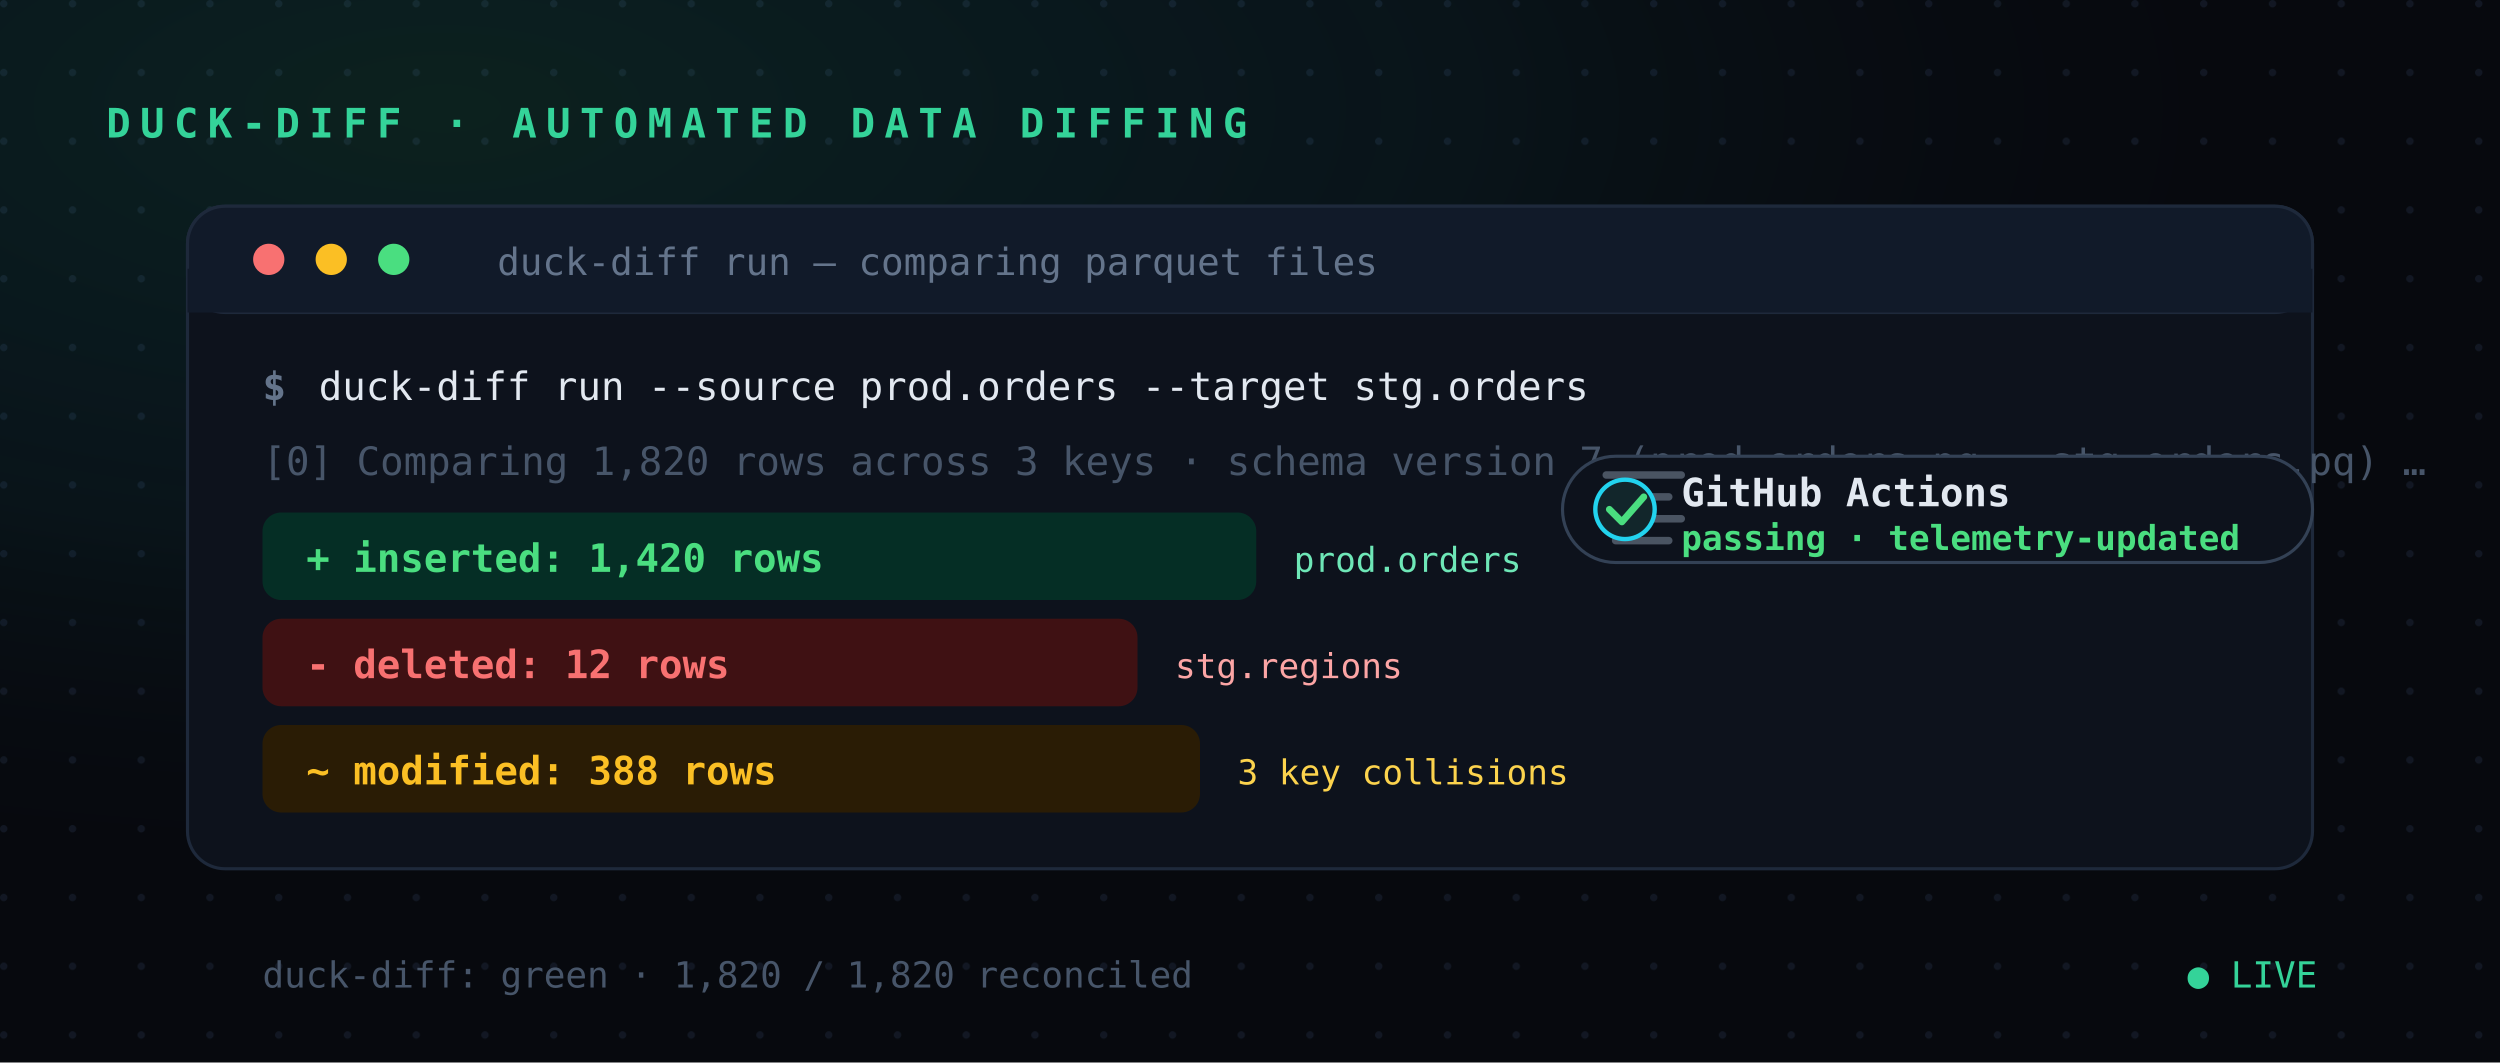
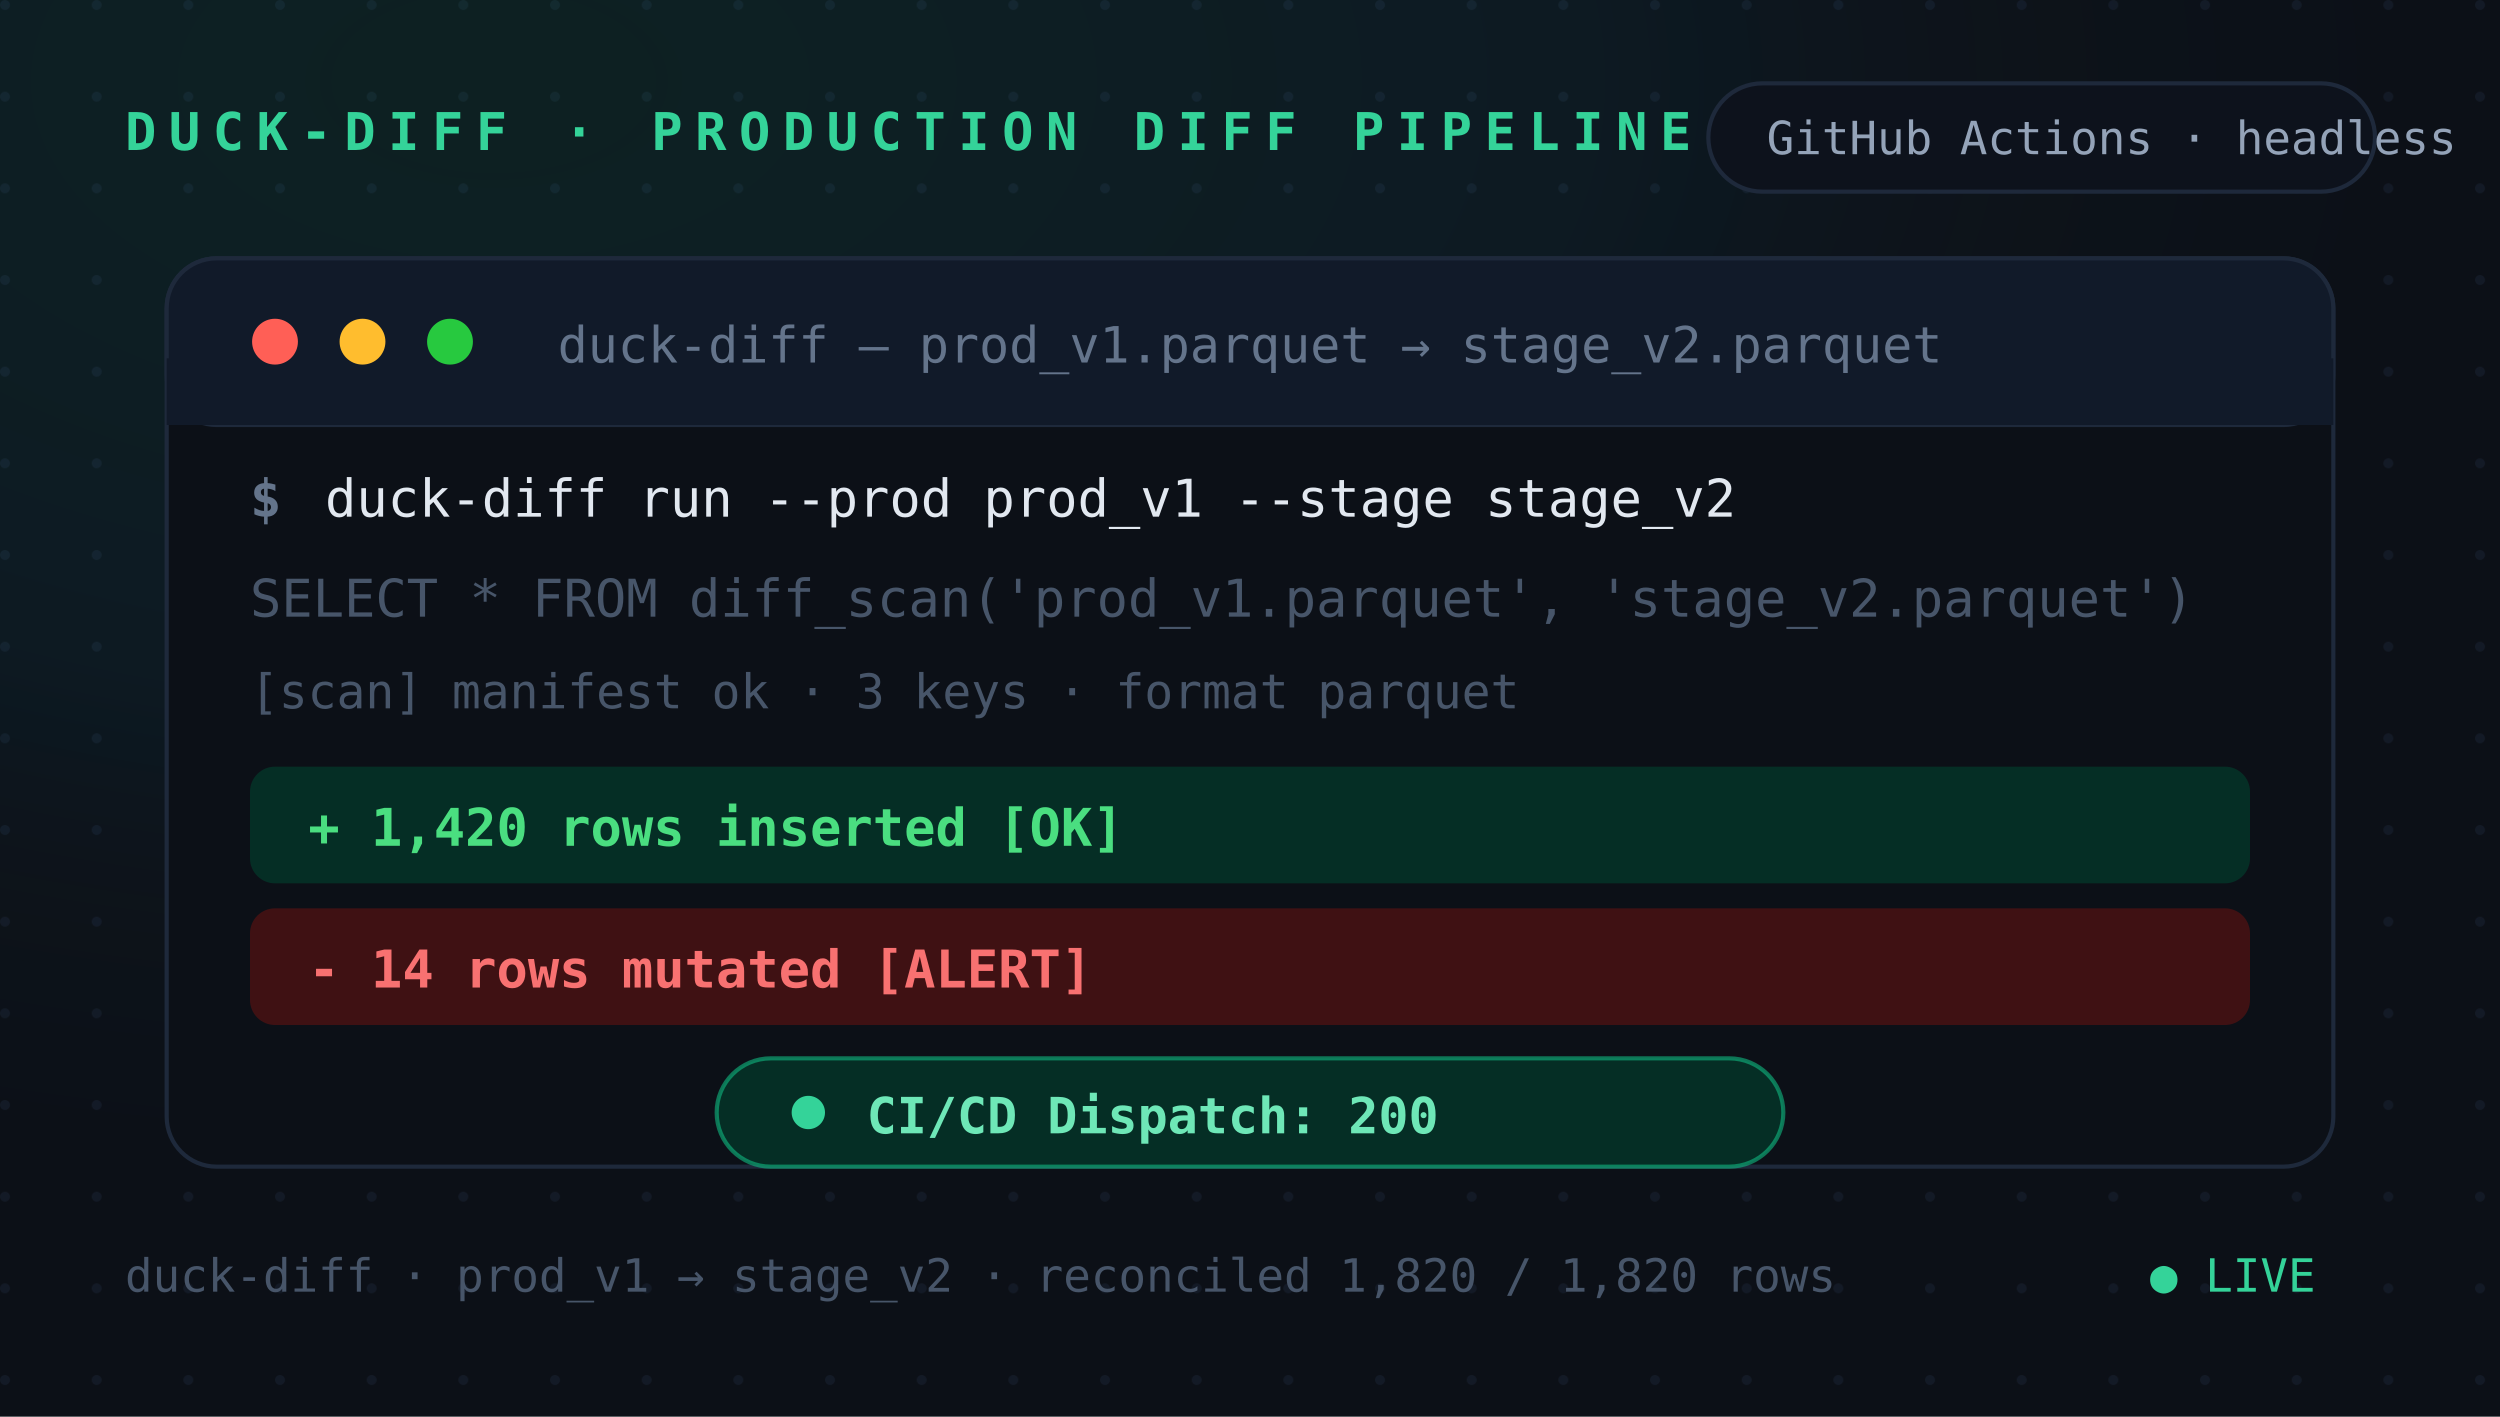
- <svg xmlns="http://www.w3.org/2000/svg" viewBox="0 0 800 340" font-family="'JetBrains Mono', ui-monospace, monospace">
+ <svg xmlns="http://www.w3.org/2000/svg" viewBox="0 0 600 340" font-family="'JetBrains Mono', ui-monospace, monospace">
  <defs>
    <pattern id="bg-dots" width="22" height="22" patternUnits="userSpaceOnUse">
-       <circle cx="1.2" cy="1.2" r="1.2" fill="#1e293b" opacity="0.45" />
+       <circle cx="1.2" cy="1.2" r="1.2" fill="#1e293b" opacity="0.4" />
    </pattern>
-     <radialGradient id="ambience" cx="18%" cy="10%" r="75%">
-       <stop offset="0%" stop-color="#34d399" stop-opacity="0.12" />
+     <radialGradient id="ambience" cx="20%" cy="6%" r="80%">
+       <stop offset="0%" stop-color="#10b981" stop-opacity="0.1" />
      <stop offset="55%" stop-color="#22d3ee" stop-opacity="0.05" />
-       <stop offset="100%" stop-color="#07090e" stop-opacity="0" />
+       <stop offset="100%" stop-color="#0c1017" stop-opacity="0" />
    </radialGradient>
-     <linearGradient id="topline" x1="0" y1="0" x2="1" y2="0">
-       <stop offset="0%" stop-color="#22d3ee" stop-opacity="0" />
-       <stop offset="50%" stop-color="#22d3ee" stop-opacity="0.5" />
-       <stop offset="100%" stop-color="#22d3ee" stop-opacity="0" />
-     </linearGradient>
+     <filter id="soft-glow" x="-60%" y="-60%" width="220%" height="220%">
+       <feGaussianBlur stdDeviation="3" result="blur" />
+       <feMerge>
+         <feMergeNode in="blur" />
+         <feMergeNode in="SourceGraphic" />
+       </feMerge>
+     </filter>
  </defs>
-   <rect width="800" height="340" fill="#07090e" />
-   <rect width="800" height="340" fill="url(#bg-dots)" />
-   <rect width="800" height="340" fill="url(#ambience)" />
-   <text x="34" y="44" fill="#34d399" font-size="13" font-weight="600" letter-spacing="3">DUCK-DIFF · AUTOMATED DATA DIFFING</text>
-   <rect x="60" y="66" width="680" height="212" rx="12" fill="#0d121c" stroke="#1e293b" />
-   <rect x="60" y="66" width="680" height="34" rx="12" fill="#111a29" stroke="#1e293b" />
-   <rect x="60" y="86" width="680" height="14" fill="#111a29" />
-   <circle cx="86" cy="83" r="5" fill="#f87171" />
-   <circle cx="106" cy="83" r="5" fill="#fbbf24" />
-   <circle cx="126" cy="83" r="5" fill="#4ade80" />
-   <text x="300" y="88" fill="#64748b" font-size="12" text-anchor="middle">duck-diff run — comparing parquet files</text>
-   <text x="84" y="128" fill="#64748b" font-size="12.5" font-weight="600">$</text>
-   <text x="102" y="128" fill="#e2e8f0" font-size="12.5">duck-diff run --source prod.orders --target stg.orders</text>
-   <text x="84" y="152" fill="#475569" font-size="12.5">[0] Comparing 1,820 rows across 3 keys · schema version 7 (prod.orders.pq → stg.orders.pq) …</text>
-   <rect x="84" y="164" width="318" height="28" rx="6" fill="#052e25" />
-   <text x="98" y="183" fill="#4ade80" font-size="12.5" font-weight="700">+ inserted: 1,420 rows</text>
-   <text x="414" y="183" fill="#6ee7b7" font-size="11">prod.orders</text>
-   <rect x="84" y="198" width="280" height="28" rx="6" fill="#3f1113" />
-   <text x="98" y="217" fill="#f87171" font-size="12.5" font-weight="700">- deleted: 12 rows</text>
-   <text x="376" y="217" fill="#fca5a5" font-size="11">stg.regions</text>
-   <rect x="84" y="232" width="300" height="28" rx="6" fill="#2a1c05" />
-   <text x="98" y="251" fill="#fbbf24" font-size="12.5" font-weight="700">~ modified: 388 rows</text>
-   <text x="396" y="251" fill="#fcd34d" font-size="11">3 key collisions</text>
+   <rect width="600" height="340" fill="#0c1017" />
+   <rect width="600" height="340" fill="url(#bg-dots)" />
+   <rect width="600" height="340" fill="url(#ambience)" />
+   <text x="30" y="36" fill="#34d399" font-size="12.5" font-weight="600" letter-spacing="3">DUCK-DIFF · PRODUCTION DIFF PIPELINE</text>
+   <rect x="410" y="20" width="160" height="26" rx="13" fill="#0d121c" stroke="#1e293b" />
+   <text x="424" y="37" fill="#94a3b8" font-size="11">GitHub Actions · headless</text>
+   <rect x="40" y="62" width="520" height="218" rx="12" fill="#0c1017" stroke="#1e293b" />
+   <rect x="40" y="62" width="520" height="40" rx="12" fill="#111a29" stroke="#1e293b" />
+   <rect x="40" y="86" width="520" height="16" fill="#111a29" />
+   <circle cx="66" cy="82" r="5.5" fill="#ff5f56" />
+   <circle cx="87" cy="82" r="5.5" fill="#ffbd2e" />
+   <circle cx="108" cy="82" r="5.5" fill="#27c93f" />
+   <text x="300" y="87" fill="#64748b" font-size="12" text-anchor="middle">duck-diff — prod_v1.parquet → stage_v2.parquet</text>
+   <text x="60" y="124" fill="#64748b" font-size="12.5" font-weight="600">$</text>
+   <text x="78" y="124" fill="#e2e8f0" font-size="12.5">duck-diff run --prod prod_v1 --stage stage_v2</text>
+   <text x="60" y="148" fill="#475569" font-size="12.5">SELECT * FROM diff_scan('prod_v1.parquet', 'stage_v2.parquet')</text>
+   <text x="60" y="170" fill="#475569" font-size="11.5">[scan] manifest ok · 3 keys · format parquet</text>
+   <rect x="60" y="184" width="480" height="28" rx="6" fill="#052e25" />
+   <text x="74" y="203" fill="#4ade80" font-size="12.5" font-weight="700">+ 1,420 rows inserted [OK]</text>
+   <rect x="60" y="218" width="480" height="28" rx="6" fill="#3f1113" />
+   <text x="74" y="237" fill="#f87171" font-size="12.5" font-weight="700">- 14 rows mutated [ALERT]</text>
  <g>
-     <rect x="500" y="146" width="240" height="34" rx="17" fill="#0d121c" stroke="#334155" />
-     <g stroke="#94a3b8" stroke-width="2.4" fill="none" stroke-linecap="round">
-       <path d="M514 152h24" opacity="0.45" />
-       <path d="M517 159h17" opacity="0.45" />
-       <path d="M514 166h24" opacity="0.45" />
-       <path d="M517 173h17" opacity="0.45" />
-     </g>
-     <circle cx="520" cy="163" r="9.5" fill="#12262b" stroke="#22d3ee" stroke-width="1.4" />
-     <path d="M515 163 l4 4 l7 -8" stroke="#4ade80" stroke-width="2.2" fill="none" stroke-linecap="round" stroke-linejoin="round" />
-     <text x="538" y="162" fill="#e2e8f0" font-size="12.5" font-weight="600">GitHub Actions</text>
-     <text x="538" y="176" fill="#4ade80" font-size="11" font-weight="600">passing · telemetry-updated</text>
+     <rect x="172" y="254" width="256" height="26" rx="13" fill="#052e25" stroke="#10b981" stroke-opacity="0.6" />
+     <circle cx="194" cy="267" r="4" fill="#34d399">
+       <animate attributeName="opacity" values="1;0.35;1" dur="1.4s" repeatCount="indefinite" />
+     </circle>
+     <text x="208" y="272" fill="#6ee7b7" font-size="12" font-weight="700">CI/CD Dispatch: 200</text>
  </g>
-   <line x1="60" y1="292" x2="740" y2="292" stroke="url(#topline)" stroke-width="1.5" />
-   <text x="84" y="316" fill="#475569" font-size="11.5">duck-diff: green · 1,820 / 1,820 reconciled</text>
-   <text x="700" y="316" fill="#34d399" font-size="11.5">● LIVE</text>
+   <text x="30" y="310" fill="#475569" font-size="11">duck-diff · prod_v1 → stage_v2 · reconciled 1,820 / 1,820 rows</text>
+   <text x="516" y="310" fill="#34d399" font-size="11">● LIVE</text>
</svg>
